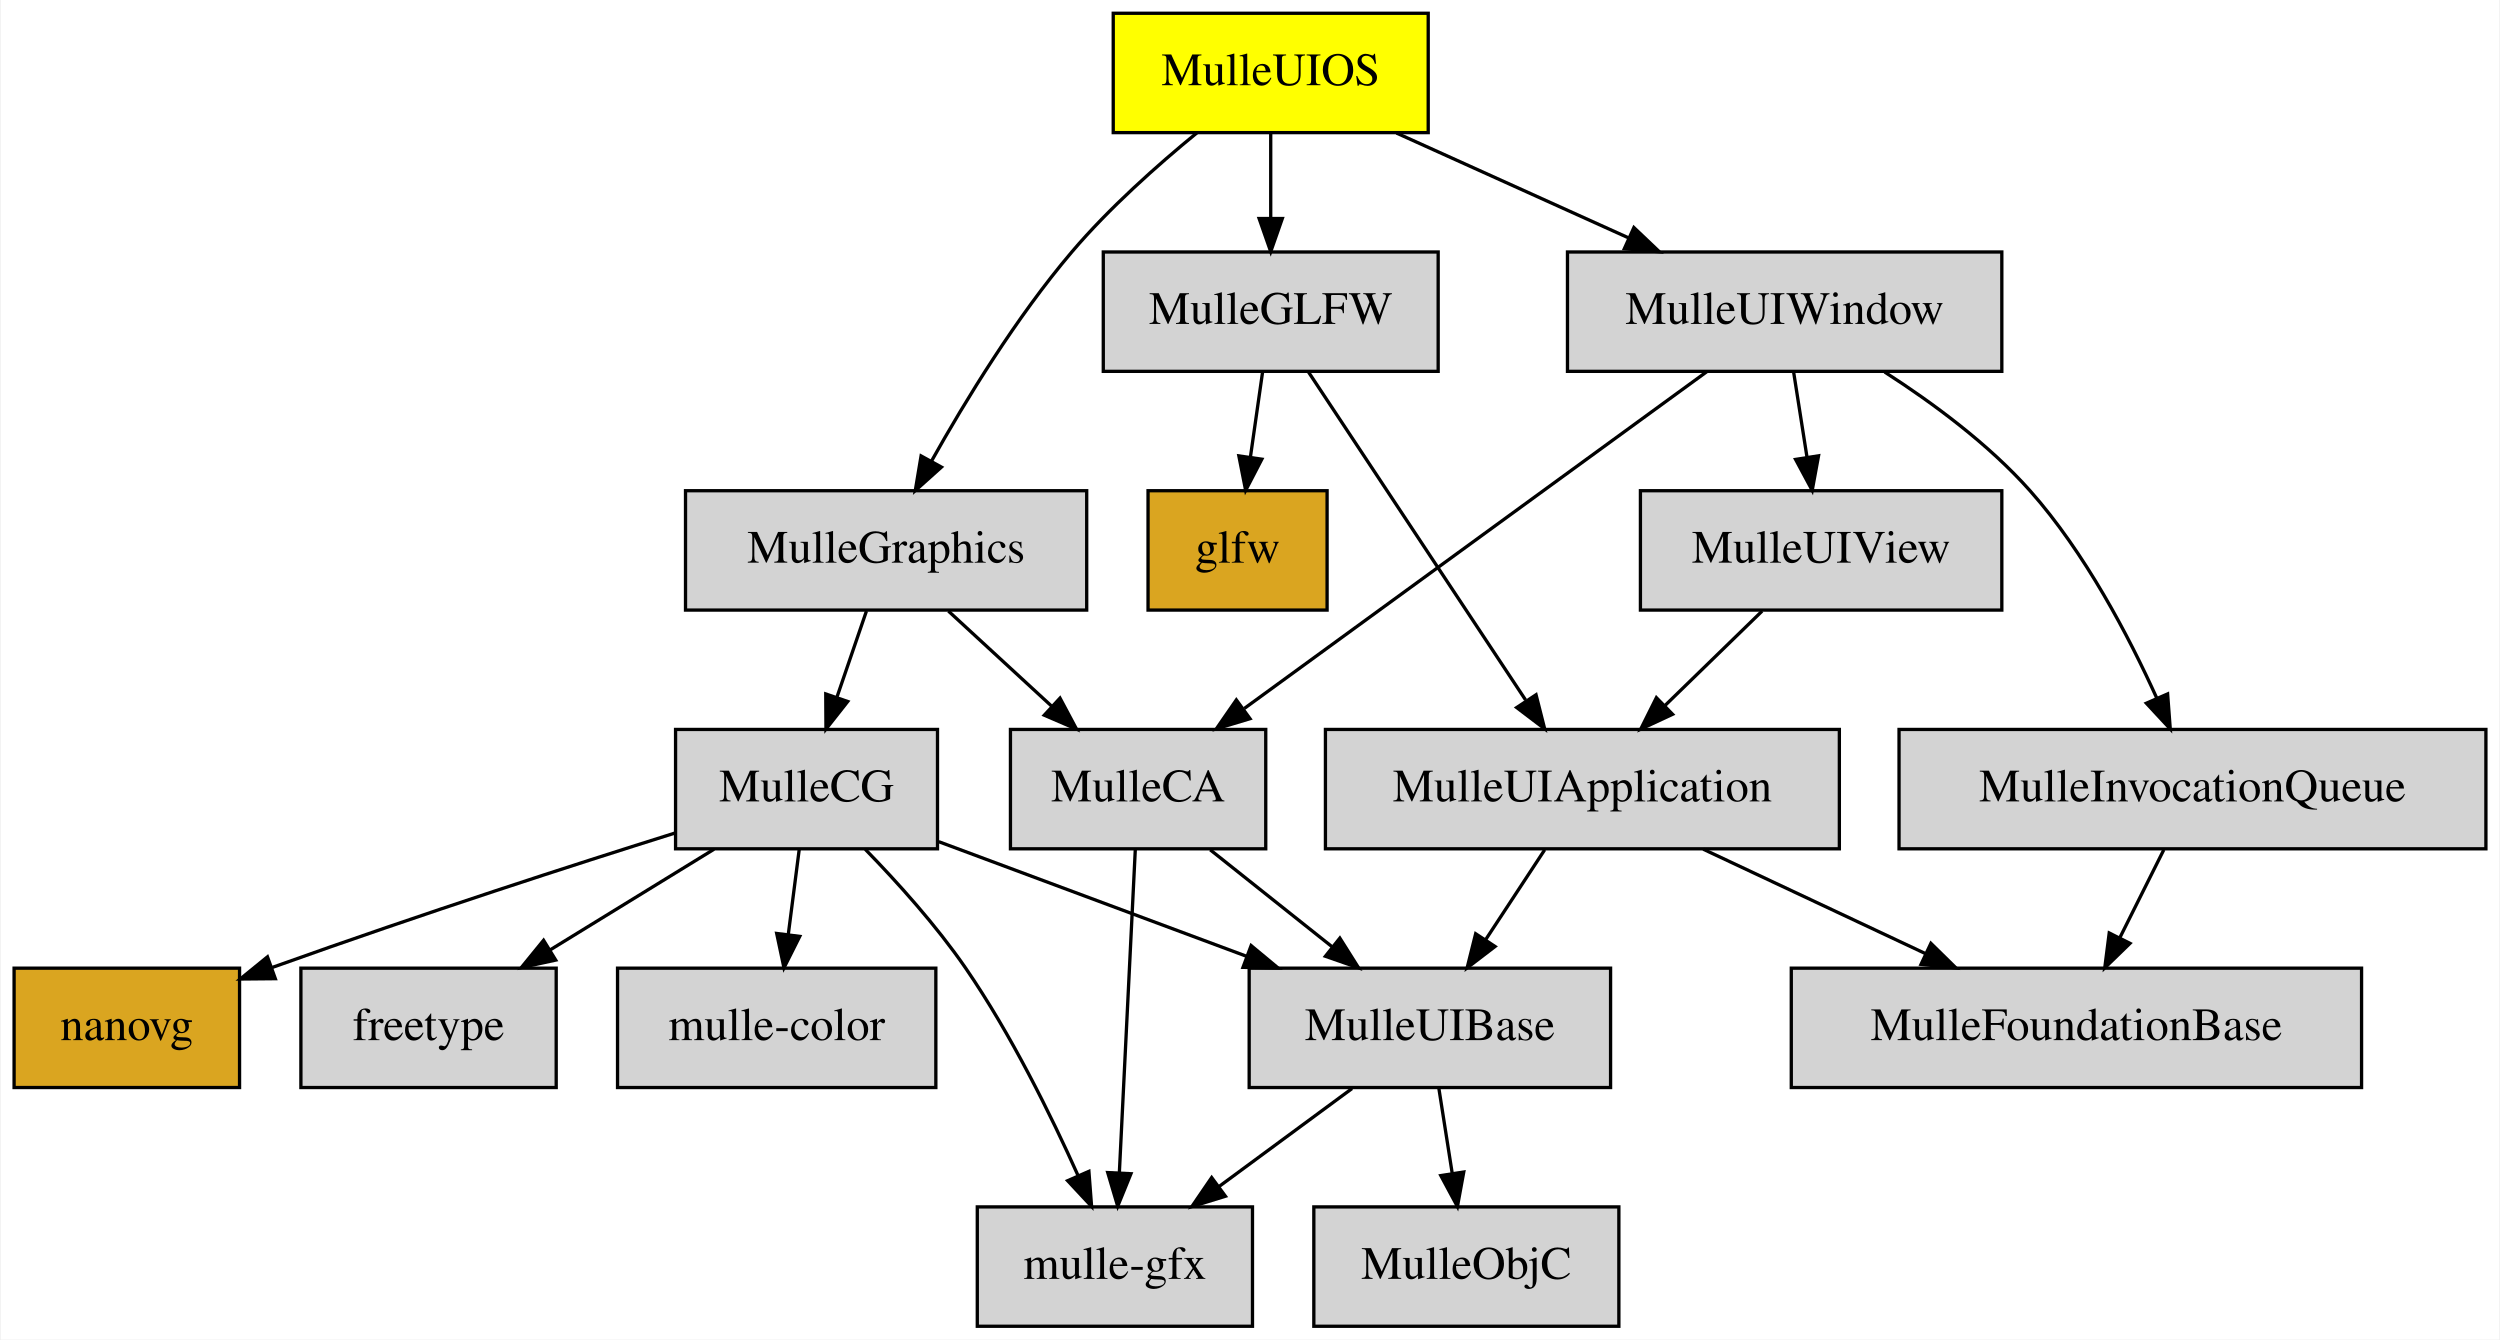
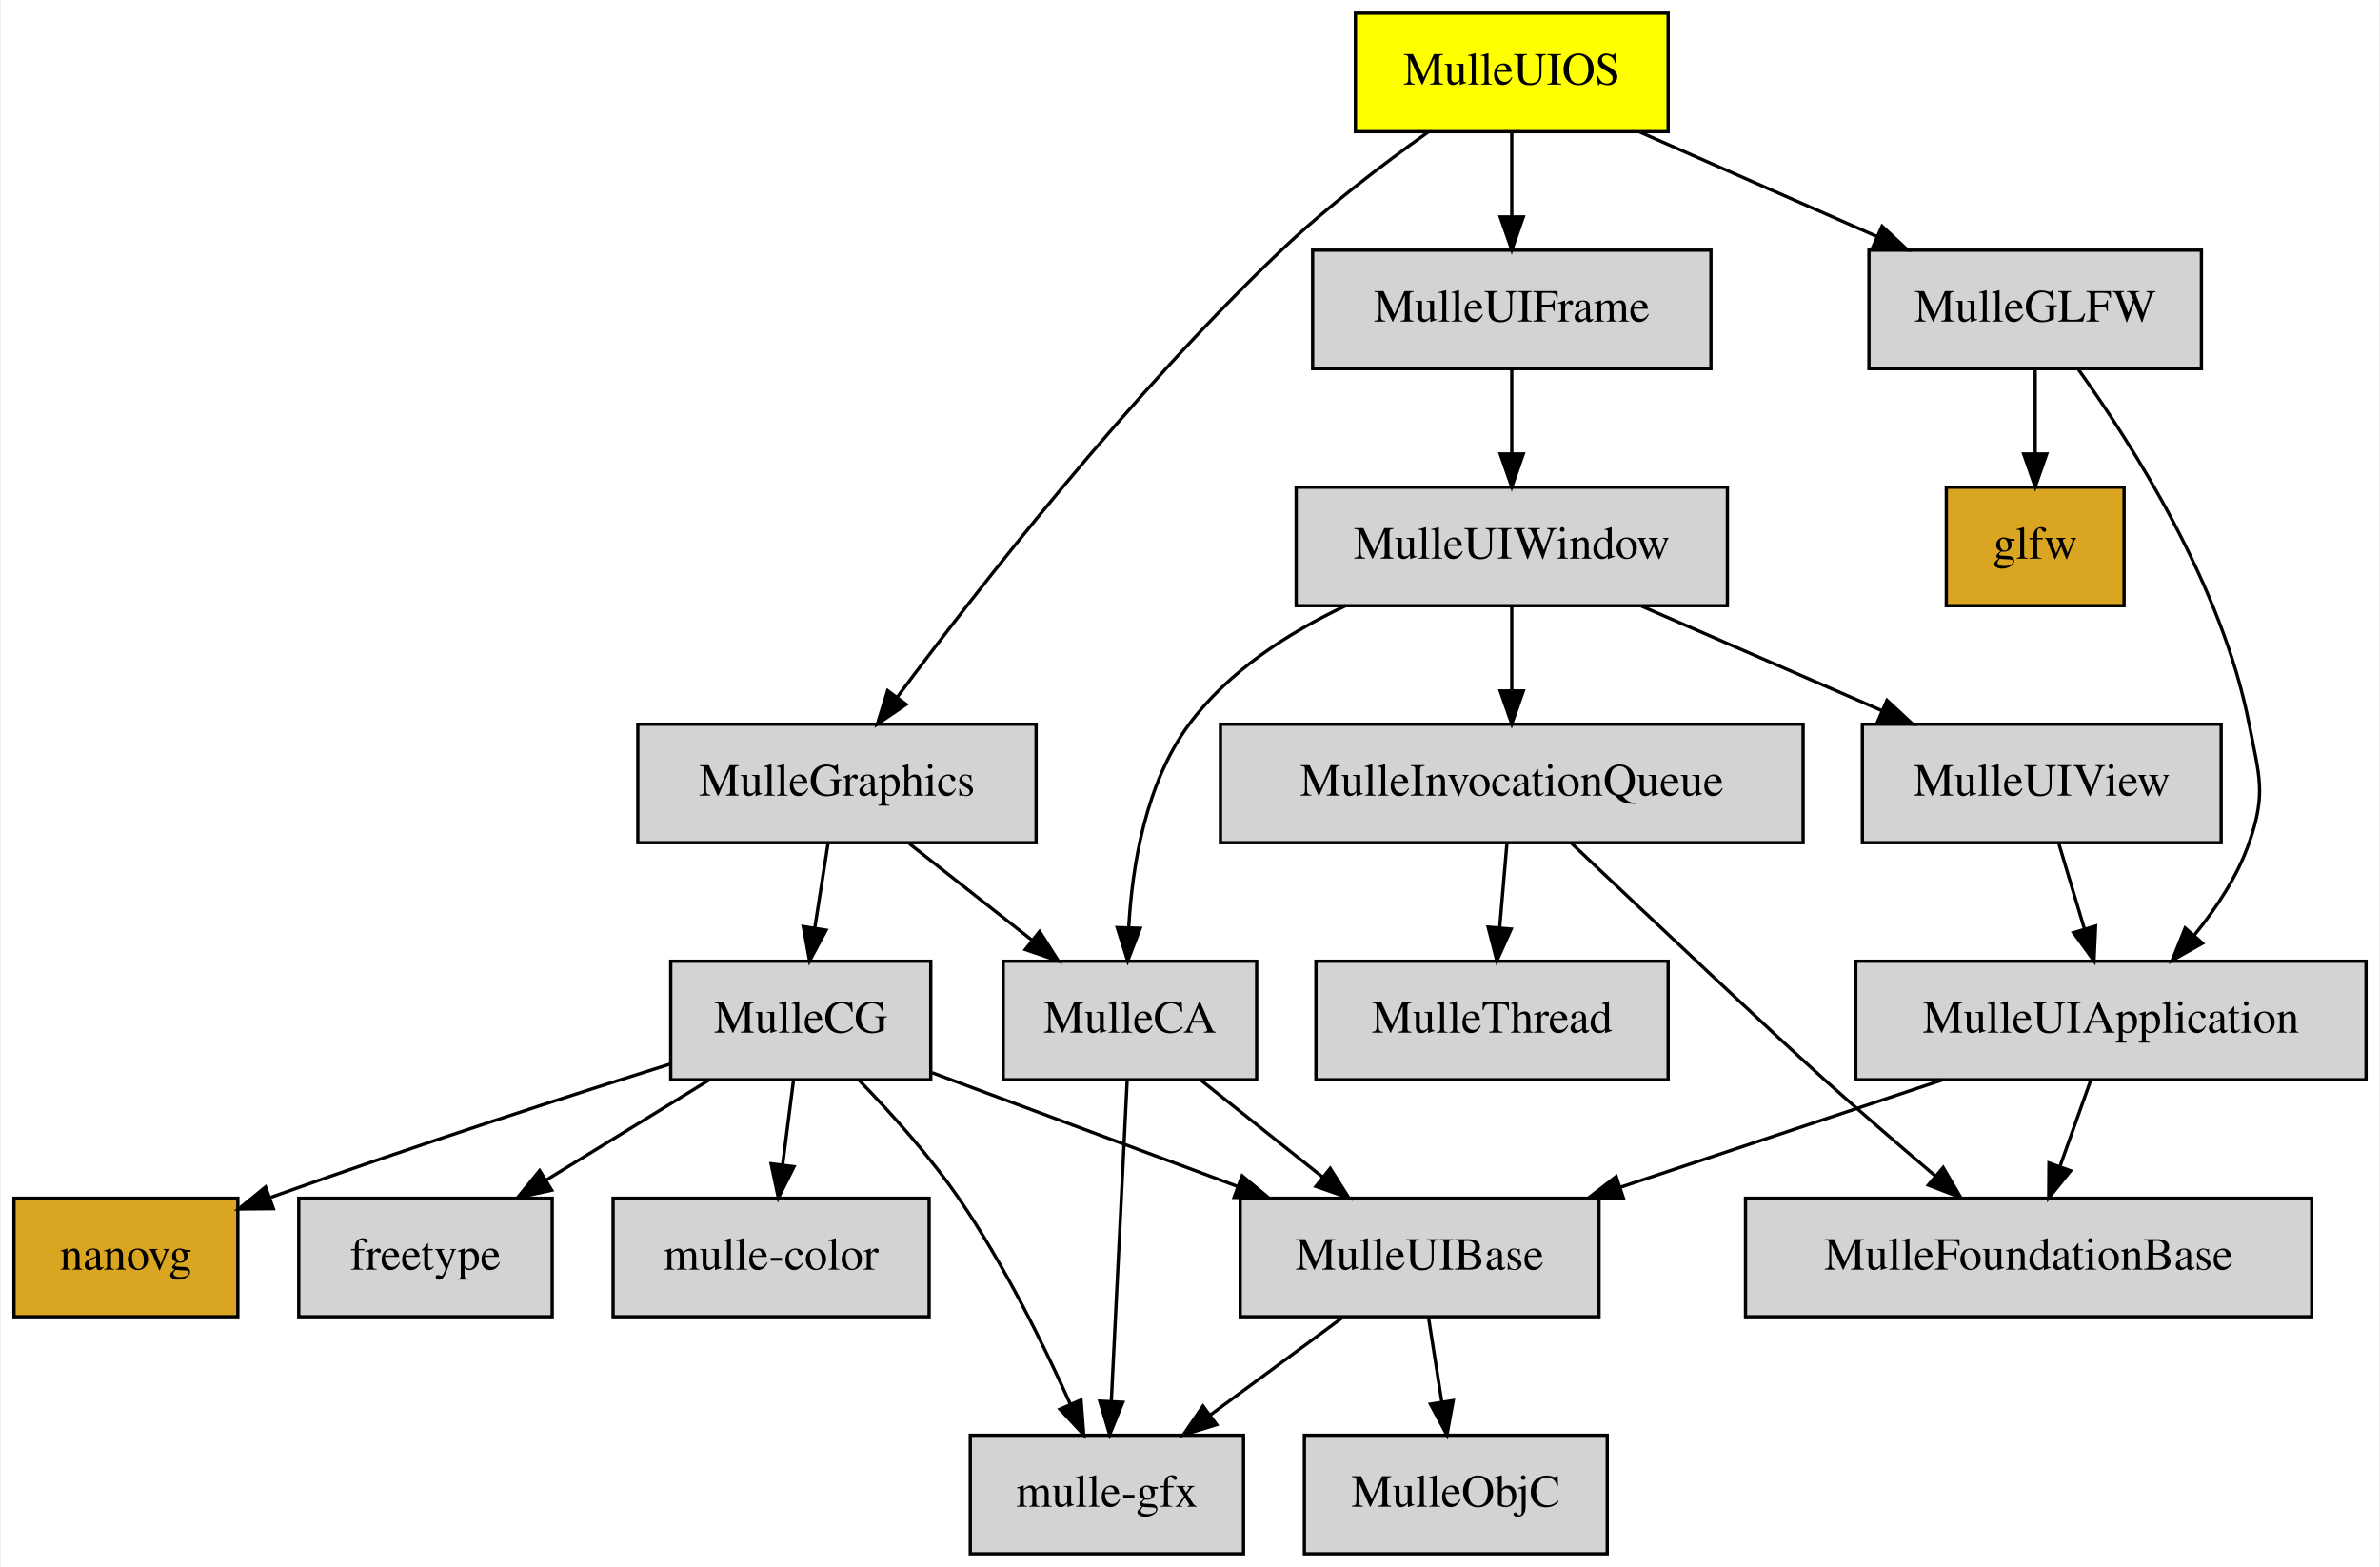
- <svg xmlns="http://www.w3.org/2000/svg" xmlns:xlink="http://www.w3.org/1999/xlink" width="754pt" height="404pt" viewBox="0.00 0.00 753.50 404.00">
-   <g id="graph0" class="graph" transform="scale(1 1) rotate(0) translate(4 400)">
-     <polygon fill="white" stroke="transparent" points="-4,4 -4,-400 749.5,-400 749.5,4 -4,4" />
+ <svg xmlns="http://www.w3.org/2000/svg" xmlns:xlink="http://www.w3.org/1999/xlink" width="723pt" height="476pt" viewBox="0.00 0.00 722.50 476.00">
+   <g id="graph0" class="graph" transform="scale(1 1) rotate(0) translate(4 472)">
+     <polygon fill="white" stroke="transparent" points="-4,4 -4,-472 718.5,-472 718.5,4 -4,4" />
    <g id="node1" class="node">
-       <polygon fill="yellow" stroke="black" points="426.5,-396 331.5,-396 331.5,-360 426.5,-360 426.5,-396" />
-       <text text-anchor="middle" x="379" y="-374.3" font-family="Times,serif" font-size="14.00">MulleUIOS</text>
+       <polygon fill="yellow" stroke="black" points="502.5,-468 407.5,-468 407.5,-432 502.5,-432 502.5,-468" />
+       <text text-anchor="middle" x="455" y="-446.3" font-family="Times,serif" font-size="14.00">MulleUIOS</text>
    </g>
    <g id="node11" class="node">
      <g id="a_node11">
        <a xlink:href="https://github.com/MulleUI/MulleGLFW" xlink:title="MulleGLFW">
-           <polygon fill="lightgrey" stroke="black" points="429.5,-324 328.5,-324 328.5,-288 429.5,-288 429.5,-324" />
-           <text text-anchor="middle" x="379" y="-302.3" font-family="Times,serif" font-size="14.00">MulleGLFW</text>
-         </a>
-       </g>
-     </g>
-     <g id="edge17" class="edge">
-       <path fill="none" stroke="black" d="M379,-359.7C379,-351.98 379,-342.71 379,-334.11" />
-       <polygon fill="black" stroke="black" points="382.5,-334.1 379,-324.1 375.5,-334.1 382.5,-334.1" />
+           <polygon fill="lightgrey" stroke="black" points="664.5,-396 563.5,-396 563.5,-360 664.5,-360 664.5,-396" />
+           <text text-anchor="middle" x="614" y="-374.3" font-family="Times,serif" font-size="14.00">MulleGLFW</text>
+         </a>
+       </g>
+     </g>
+     <g id="edge19" class="edge">
+       <path fill="none" stroke="black" d="M493.9,-431.88C515.63,-422.31 542.9,-410.3 565.96,-400.15" />
+       <polygon fill="black" stroke="black" points="567.49,-403.3 575.23,-396.07 564.67,-396.89 567.49,-403.3" />
    </g>
    <g id="node13" class="node">
      <g id="a_node13">
        <a xlink:href="https://github.com/MulleUI/MulleGraphics" xlink:title="MulleGraphics">
-           <polygon fill="lightgrey" stroke="black" points="323.5,-252 202.5,-252 202.5,-216 323.5,-216 323.5,-252" />
-           <text text-anchor="middle" x="263" y="-230.3" font-family="Times,serif" font-size="14.00">MulleGraphics</text>
-         </a>
-       </g>
-     </g>
-     <g id="edge18" class="edge">
-       <path fill="none" stroke="black" d="M356.78,-359.97C344.82,-350.18 330.25,-337.24 319,-324 302.31,-304.37 287,-279.33 276.62,-260.81" />
-       <polygon fill="black" stroke="black" points="279.69,-259.12 271.8,-252.04 273.55,-262.49 279.69,-259.12" />
-     </g>
-     <g id="node16" class="node">
-       <g id="a_node16">
-         <a xlink:href="https://github.com/MulleUI/MulleUIWindow" xlink:title="MulleUIWindow">
-           <polygon fill="lightgrey" stroke="black" points="599.5,-324 468.5,-324 468.5,-288 599.5,-288 599.5,-324" />
-           <text text-anchor="middle" x="534" y="-302.3" font-family="Times,serif" font-size="14.00">MulleUIWindow</text>
-         </a>
-       </g>
-     </g>
-     <g id="edge19" class="edge">
-       <path fill="none" stroke="black" d="M416.92,-359.88C438.01,-350.35 464.46,-338.41 486.87,-328.28" />
-       <polygon fill="black" stroke="black" points="488.53,-331.37 496.21,-324.07 485.65,-324.99 488.53,-331.37" />
+           <polygon fill="lightgrey" stroke="black" points="310.5,-252 189.5,-252 189.5,-216 310.5,-216 310.5,-252" />
+           <text text-anchor="middle" x="250" y="-230.3" font-family="Times,serif" font-size="14.00">MulleGraphics</text>
+         </a>
+       </g>
+     </g>
+     <g id="edge20" class="edge">
+       <path fill="none" stroke="black" d="M429.61,-431.89C415.82,-422.08 398.8,-409.13 385,-396 338.91,-352.15 292.96,-293.31 268.35,-260.27" />
+       <polygon fill="black" stroke="black" points="271.04,-258.02 262.28,-252.06 265.41,-262.18 271.04,-258.02" />
+     </g>
+     <g id="node17" class="node">
+       <g id="a_node17">
+         <a xlink:href="https://github.com/MulleUI/MulleUIFrame" xlink:title="MulleUIFrame">
+           <polygon fill="lightgrey" stroke="black" points="515.5,-396 394.5,-396 394.5,-360 515.5,-360 515.5,-396" />
+           <text text-anchor="middle" x="455" y="-374.3" font-family="Times,serif" font-size="14.00">MulleUIFrame</text>
+         </a>
+       </g>
+     </g>
+     <g id="edge21" class="edge">
+       <path fill="none" stroke="black" d="M455,-431.7C455,-423.98 455,-414.71 455,-406.11" />
+       <polygon fill="black" stroke="black" points="458.5,-406.1 455,-396.1 451.5,-406.1 458.5,-406.1" />
    </g>
    <g id="node2" class="node">
      <g id="a_node2">
        <a xlink:href="https://github.com/glfw/glfw" xlink:title="glfw">
-           <polygon fill="goldenrod" stroke="black" points="396,-252 342,-252 342,-216 396,-216 396,-252" />
-           <text text-anchor="middle" x="369" y="-230.3" font-family="Times,serif" font-size="14.00">glfw</text>
+           <polygon fill="goldenrod" stroke="black" points="641,-324 587,-324 587,-288 641,-288 641,-324" />
+           <text text-anchor="middle" x="614" y="-302.3" font-family="Times,serif" font-size="14.00">glfw</text>
        </a>
      </g>
    </g>
    <g id="node3" class="node">
      <g id="a_node3">
-         <a xlink:href="https://git@github.com/mulle-kybernetik-tv//nanovg" xlink:title="nanovg">
+         <a xlink:href="https://git@github.com/mulle-kybernetik-tv/nanovg" xlink:title="nanovg">
          <polygon fill="goldenrod" stroke="black" points="68,-108 0,-108 0,-72 68,-72 68,-108" />
          <text text-anchor="middle" x="34" y="-86.3" font-family="Times,serif" font-size="14.00">nanovg</text>
        </a>
      </g>
    </g>
    <g id="node4" class="node">
      <g id="a_node4">
        <a xlink:href="https://github.com/MulleUI/MulleCA" xlink:title="MulleCA">
          <polygon fill="lightgrey" stroke="black" points="377.5,-180 300.5,-180 300.5,-144 377.5,-144 377.5,-180" />
          <text text-anchor="middle" x="339" y="-158.3" font-family="Times,serif" font-size="14.00">MulleCA</text>
        </a>
      </g>
    </g>
    <g id="node5" class="node">
      <g id="a_node5">
        <a xlink:href="https://github.com/MulleUI/MulleUIBase" xlink:title="MulleUIBase">
          <polygon fill="lightgrey" stroke="black" points="481.5,-108 372.5,-108 372.5,-72 481.5,-72 481.5,-108" />
          <text text-anchor="middle" x="427" y="-86.3" font-family="Times,serif" font-size="14.00">MulleUIBase</text>
        </a>
      </g>
    </g>
    <g id="edge1" class="edge">
      <path fill="none" stroke="black" d="M360.75,-143.7C371.84,-134.88 385.47,-124.03 397.49,-114.47" />
      <polygon fill="black" stroke="black" points="399.85,-117.07 405.5,-108.1 395.49,-111.59 399.85,-117.07" />
    </g>
    <g id="node6" class="node">
      <g id="a_node6">
        <a xlink:href="https://github.com/mulle-gfx/mulle-gfx" xlink:title="mulle-gfx">
          <polygon fill="lightgrey" stroke="black" points="373.5,-36 290.5,-36 290.5,0 373.5,0 373.5,-36" />
          <text text-anchor="middle" x="332" y="-14.3" font-family="Times,serif" font-size="14.00">mulle-gfx</text>
        </a>
      </g>
    </g>
    <g id="edge2" class="edge">
      <path fill="none" stroke="black" d="M338.16,-143.87C336.96,-119.67 334.77,-75.21 333.35,-46.39" />
      <polygon fill="black" stroke="black" points="336.84,-46 332.85,-36.19 329.84,-46.35 336.84,-46" />
    </g>
-     <g id="edge16" class="edge">
+     <g id="edge17" class="edge">
      <path fill="none" stroke="black" d="M403.52,-71.7C391.44,-62.8 376.55,-51.82 363.48,-42.2" />
      <polygon fill="black" stroke="black" points="365.34,-39.22 355.21,-36.1 361.19,-44.85 365.34,-39.22" />
    </g>
-     <g id="node15" class="node">
-       <g id="a_node15">
+     <g id="node16" class="node">
+       <g id="a_node16">
        <a xlink:href="https://github.com/mulle-objc/MulleObjC" xlink:title="MulleObjC">
          <polygon fill="lightgrey" stroke="black" points="484,-36 392,-36 392,0 484,0 484,-36" />
          <text text-anchor="middle" x="438" y="-14.3" font-family="Times,serif" font-size="14.00">MulleObjC</text>
        </a>
      </g>
    </g>
-     <g id="edge15" class="edge">
+     <g id="edge16" class="edge">
      <path fill="none" stroke="black" d="M429.72,-71.7C430.93,-63.98 432.39,-54.71 433.74,-46.11" />
      <polygon fill="black" stroke="black" points="437.22,-46.53 435.31,-36.1 430.3,-45.44 437.22,-46.53" />
    </g>
    <g id="node7" class="node">
      <g id="a_node7">
        <a xlink:href="https://github.com/MulleUI/MulleCG" xlink:title="MulleCG">
          <polygon fill="lightgrey" stroke="black" points="278.5,-180 199.5,-180 199.5,-144 278.5,-144 278.5,-180" />
          <text text-anchor="middle" x="239" y="-158.3" font-family="Times,serif" font-size="14.00">MulleCG</text>
        </a>
      </g>
    </g>
    <g id="edge7" class="edge">
      <path fill="none" stroke="black" d="M199.49,-148.81C168.67,-139.13 124.61,-124.94 77.89,-108.23" />
      <polygon fill="black" stroke="black" points="78.79,-104.83 68.2,-104.73 76.42,-111.42 78.79,-104.83" />
    </g>
    <g id="edge3" class="edge">
      <path fill="none" stroke="black" d="M278.87,-146.15C305.91,-136.09 342.01,-122.65 371.8,-111.55" />
      <polygon fill="black" stroke="black" points="373.09,-114.81 381.24,-108.04 370.64,-108.25 373.09,-114.81" />
    </g>
    <g id="edge6" class="edge">
      <path fill="none" stroke="black" d="M256.71,-143.85C266.38,-133.93 278.14,-120.89 287,-108 300.63,-88.16 312.73,-63.63 320.94,-45.34" />
      <polygon fill="black" stroke="black" points="324.16,-46.72 324.97,-36.15 317.75,-43.9 324.16,-46.72" />
    </g>
    <g id="node8" class="node">
      <g id="a_node8">
-         <a xlink:href="https://github.com/mulle-kybernetik-tv/freetype2" xlink:title="freetype">
+         <a xlink:href="https://github.com/MulleUI/freetype" xlink:title="freetype">
          <polygon fill="lightgrey" stroke="black" points="163.5,-108 86.5,-108 86.5,-72 163.5,-72 163.5,-108" />
          <text text-anchor="middle" x="125" y="-86.3" font-family="Times,serif" font-size="14.00">freetype</text>
        </a>
      </g>
    </g>
    <g id="edge4" class="edge">
      <path fill="none" stroke="black" d="M211.11,-143.88C196.21,-134.72 177.67,-123.34 161.62,-113.48" />
      <polygon fill="black" stroke="black" points="163.35,-110.44 152.99,-108.19 159.69,-116.41 163.35,-110.44" />
    </g>
    <g id="node9" class="node">
      <g id="a_node9">
        <a xlink:href="https://github.com/mulle-gfx/mulle-color" xlink:title="mulle-color">
          <polygon fill="lightgrey" stroke="black" points="278,-108 182,-108 182,-72 278,-72 278,-108" />
          <text text-anchor="middle" x="230" y="-86.3" font-family="Times,serif" font-size="14.00">mulle-color</text>
        </a>
      </g>
    </g>
    <g id="edge5" class="edge">
      <path fill="none" stroke="black" d="M236.78,-143.7C235.78,-135.98 234.59,-126.71 233.49,-118.11" />
      <polygon fill="black" stroke="black" points="236.95,-117.58 232.2,-108.1 230,-118.47 236.95,-117.58" />
    </g>
    <g id="node10" class="node">
      <g id="a_node10">
        <a xlink:href="https://github.com/MulleFoundation/MulleFoundationBase" xlink:title="MulleFoundationBase">
-           <polygon fill="lightgrey" stroke="black" points="708,-108 536,-108 536,-72 708,-72 708,-108" />
-           <text text-anchor="middle" x="622" y="-86.3" font-family="Times,serif" font-size="14.00">MulleFoundationBase</text>
+           <polygon fill="lightgrey" stroke="black" points="698,-108 526,-108 526,-72 698,-72 698,-108" />
+           <text text-anchor="middle" x="612" y="-86.3" font-family="Times,serif" font-size="14.00">MulleFoundationBase</text>
        </a>
      </g>
    </g>
    <g id="edge9" class="edge">
-       <path fill="none" stroke="black" d="M376.53,-287.7C375.43,-279.98 374.1,-270.71 372.87,-262.11" />
-       <polygon fill="black" stroke="black" points="376.32,-261.51 371.44,-252.1 369.39,-262.5 376.32,-261.51" />
+       <path fill="none" stroke="black" d="M614,-359.7C614,-351.98 614,-342.71 614,-334.11" />
+       <polygon fill="black" stroke="black" points="617.5,-334.1 614,-324.1 610.5,-334.1 617.5,-334.1" />
    </g>
    <g id="node12" class="node">
      <g id="a_node12">
        <a xlink:href="https://github.com/MulleUI/MulleUIApplication" xlink:title="MulleUIApplication">
-           <polygon fill="lightgrey" stroke="black" points="550.5,-180 395.5,-180 395.5,-144 550.5,-144 550.5,-180" />
-           <text text-anchor="middle" x="473" y="-158.3" font-family="Times,serif" font-size="14.00">MulleUIApplication</text>
+           <polygon fill="lightgrey" stroke="black" points="714.5,-180 559.5,-180 559.5,-144 714.5,-144 714.5,-180" />
+           <text text-anchor="middle" x="637" y="-158.3" font-family="Times,serif" font-size="14.00">MulleUIApplication</text>
        </a>
      </g>
    </g>
    <g id="edge8" class="edge">
-       <path fill="none" stroke="black" d="M390.34,-287.87C406.64,-263.24 436.83,-217.64 455.87,-188.88" />
-       <polygon fill="black" stroke="black" points="459.02,-190.46 461.62,-180.19 453.18,-186.6 459.02,-190.46" />
+       <path fill="none" stroke="black" d="M626.96,-360C643.47,-337.01 670.85,-294.02 679,-252 682.04,-236.29 684.26,-231.11 679,-216 675.47,-205.86 669.09,-196.19 662.36,-187.96" />
+       <polygon fill="black" stroke="black" points="664.83,-185.46 655.6,-180.24 659.56,-190.07 664.83,-185.46" />
+     </g>
+     <g id="edge15" class="edge">
+       <path fill="none" stroke="black" d="M585.9,-143.97C556.43,-134.14 519.19,-121.73 488.17,-111.39" />
+       <polygon fill="black" stroke="black" points="488.93,-107.95 478.33,-108.11 486.71,-114.59 488.93,-107.95" />
    </g>
    <g id="edge14" class="edge">
-       <path fill="none" stroke="black" d="M461.63,-143.7C456.28,-135.56 449.8,-125.69 443.89,-116.7" />
-       <polygon fill="black" stroke="black" points="446.66,-114.54 438.24,-108.1 440.81,-118.38 446.66,-114.54" />
-     </g>
-     <g id="edge13" class="edge">
-       <path fill="none" stroke="black" d="M509.45,-143.88C529.64,-134.39 554.92,-122.51 576.41,-112.42" />
-       <polygon fill="black" stroke="black" points="578.11,-115.49 585.67,-108.07 575.13,-109.15 578.11,-115.49" />
+       <path fill="none" stroke="black" d="M630.82,-143.7C628,-135.81 624.61,-126.3 621.48,-117.55" />
+       <polygon fill="black" stroke="black" points="624.77,-116.34 618.11,-108.1 618.18,-118.7 624.77,-116.34" />
    </g>
    <g id="edge10" class="edge">
-       <path fill="none" stroke="black" d="M281.79,-215.7C291.17,-207.05 302.68,-196.45 312.91,-187.03" />
-       <polygon fill="black" stroke="black" points="315.45,-189.45 320.43,-180.1 310.7,-184.3 315.45,-189.45" />
+       <path fill="none" stroke="black" d="M272,-215.7C283.21,-206.88 297,-196.03 309.15,-186.47" />
+       <polygon fill="black" stroke="black" points="311.56,-189.04 317.25,-180.1 307.23,-183.54 311.56,-189.04" />
    </g>
    <g id="edge11" class="edge">
-       <path fill="none" stroke="black" d="M257.07,-215.7C254.39,-207.9 251.17,-198.51 248.2,-189.83" />
-       <polygon fill="black" stroke="black" points="251.42,-188.43 244.86,-180.1 244.8,-190.7 251.42,-188.43" />
+       <path fill="none" stroke="black" d="M247.28,-215.7C246.07,-207.98 244.61,-198.71 243.26,-190.11" />
+       <polygon fill="black" stroke="black" points="246.7,-189.44 241.69,-180.1 239.78,-190.53 246.7,-189.44" />
    </g>
    <g id="node14" class="node">
      <g id="a_node14">
        <a xlink:href="https://github.com/MulleFoundation/MulleInvocationQueue" xlink:title="MulleInvocationQueue">
-           <polygon fill="lightgrey" stroke="black" points="745.5,-180 568.5,-180 568.5,-144 745.5,-144 745.5,-180" />
-           <text text-anchor="middle" x="657" y="-158.3" font-family="Times,serif" font-size="14.00">MulleInvocationQueue</text>
+           <polygon fill="lightgrey" stroke="black" points="543.5,-252 366.5,-252 366.5,-216 543.5,-216 543.5,-252" />
+           <text text-anchor="middle" x="455" y="-230.3" font-family="Times,serif" font-size="14.00">MulleInvocationQueue</text>
        </a>
      </g>
    </g>
    <g id="edge12" class="edge">
-       <path fill="none" stroke="black" d="M648.35,-143.7C644.36,-135.73 639.55,-126.1 635.13,-117.26" />
-       <polygon fill="black" stroke="black" points="638.15,-115.48 630.55,-108.1 631.89,-118.61 638.15,-115.48" />
-     </g>
-     <g id="edge21" class="edge">
-       <path fill="none" stroke="black" d="M510.48,-287.87C475.63,-262.5 410.21,-214.85 371.02,-186.32" />
-       <polygon fill="black" stroke="black" points="372.75,-183.25 362.6,-180.19 368.63,-188.91 372.75,-183.25" />
+       <path fill="none" stroke="black" d="M473.09,-215.87C496.28,-193.94 535.26,-157.19 550,-144 560.85,-134.29 572.98,-123.83 583.62,-114.8" />
+       <polygon fill="black" stroke="black" points="586.04,-117.33 591.41,-108.19 581.52,-111.98 586.04,-117.33" />
+     </g>
+     <g id="node15" class="node">
+       <g id="a_node15">
+         <a xlink:href="https://github.com/MulleFoundation/MulleThread" xlink:title="MulleThread">
+           <polygon fill="lightgrey" stroke="black" points="502.5,-180 395.5,-180 395.5,-144 502.5,-144 502.5,-180" />
+           <text text-anchor="middle" x="449" y="-158.3" font-family="Times,serif" font-size="14.00">MulleThread</text>
+         </a>
+       </g>
+     </g>
+     <g id="edge13" class="edge">
+       <path fill="none" stroke="black" d="M453.52,-215.7C452.86,-207.98 452.06,-198.71 451.32,-190.11" />
+       <polygon fill="black" stroke="black" points="454.81,-189.77 450.47,-180.1 447.83,-190.37 454.81,-189.77" />
+     </g>
+     <g id="node18" class="node">
+       <g id="a_node18">
+         <a xlink:href="https://github.com/MulleUI/MulleUIWindow" xlink:title="MulleUIWindow">
+           <polygon fill="lightgrey" stroke="black" points="520.5,-324 389.5,-324 389.5,-288 520.5,-288 520.5,-324" />
+           <text text-anchor="middle" x="455" y="-302.3" font-family="Times,serif" font-size="14.00">MulleUIWindow</text>
+         </a>
+       </g>
+     </g>
+     <g id="edge18" class="edge">
+       <path fill="none" stroke="black" d="M455,-359.7C455,-351.98 455,-342.71 455,-334.11" />
+       <polygon fill="black" stroke="black" points="458.5,-334.1 455,-324.1 451.5,-334.1 458.5,-334.1" />
+     </g>
+     <g id="edge23" class="edge">
+       <path fill="none" stroke="black" d="M404.53,-287.99C387.03,-279.72 368.85,-268.01 357,-252 343.84,-234.23 339.7,-209.22 338.64,-190.23" />
+       <polygon fill="black" stroke="black" points="342.14,-190.01 338.33,-180.12 335.14,-190.22 342.14,-190.01" />
+     </g>
+     <g id="edge24" class="edge">
+       <path fill="none" stroke="black" d="M455,-287.7C455,-279.98 455,-270.71 455,-262.11" />
+       <polygon fill="black" stroke="black" points="458.5,-262.1 455,-252.1 451.5,-262.1 458.5,-262.1" />
+     </g>
+     <g id="node19" class="node">
+       <g id="a_node19">
+         <a xlink:href="https://github.com/MulleUI/MulleUIView" xlink:title="MulleUIView">
+           <polygon fill="lightgrey" stroke="black" points="670.5,-252 561.5,-252 561.5,-216 670.5,-216 670.5,-252" />
+           <text text-anchor="middle" x="616" y="-230.3" font-family="Times,serif" font-size="14.00">MulleUIView</text>
+         </a>
+       </g>
+     </g>
+     <g id="edge25" class="edge">
+       <path fill="none" stroke="black" d="M494.39,-287.88C516.39,-278.31 544.01,-266.3 567.36,-256.15" />
+       <polygon fill="black" stroke="black" points="568.97,-259.27 576.74,-252.07 566.18,-252.85 568.97,-259.27" />
    </g>
    <g id="edge22" class="edge">
-       <path fill="none" stroke="black" d="M564.17,-287.79C578.64,-278.5 595.51,-266.06 608,-252 624.56,-233.36 637.77,-208.17 646.28,-189.34" />
-       <polygon fill="black" stroke="black" points="649.5,-190.71 650.3,-180.15 643.09,-187.91 649.5,-190.71" />
-     </g>
-     <g id="node17" class="node">
-       <g id="a_node17">
-         <a xlink:href="https://github.com/MulleUI/MulleUIView" xlink:title="MulleUIView">
-           <polygon fill="lightgrey" stroke="black" points="599.5,-252 490.5,-252 490.5,-216 599.5,-216 599.5,-252" />
-           <text text-anchor="middle" x="545" y="-230.3" font-family="Times,serif" font-size="14.00">MulleUIView</text>
-         </a>
-       </g>
-     </g>
-     <g id="edge23" class="edge">
-       <path fill="none" stroke="black" d="M536.72,-287.7C537.93,-279.98 539.39,-270.71 540.74,-262.11" />
-       <polygon fill="black" stroke="black" points="544.22,-262.53 542.31,-252.1 537.3,-261.44 544.22,-262.53" />
-     </g>
-     <g id="edge20" class="edge">
-       <path fill="none" stroke="black" d="M527.2,-215.7C518.4,-207.14 507.62,-196.66 498,-187.3" />
-       <polygon fill="black" stroke="black" points="500.2,-184.57 490.59,-180.1 495.32,-189.58 500.2,-184.57" />
+       <path fill="none" stroke="black" d="M621.19,-215.7C623.53,-207.9 626.35,-198.51 628.95,-189.83" />
+       <polygon fill="black" stroke="black" points="632.35,-190.69 631.87,-180.1 625.64,-188.68 632.35,-190.69" />
    </g>
  </g>
</svg>
